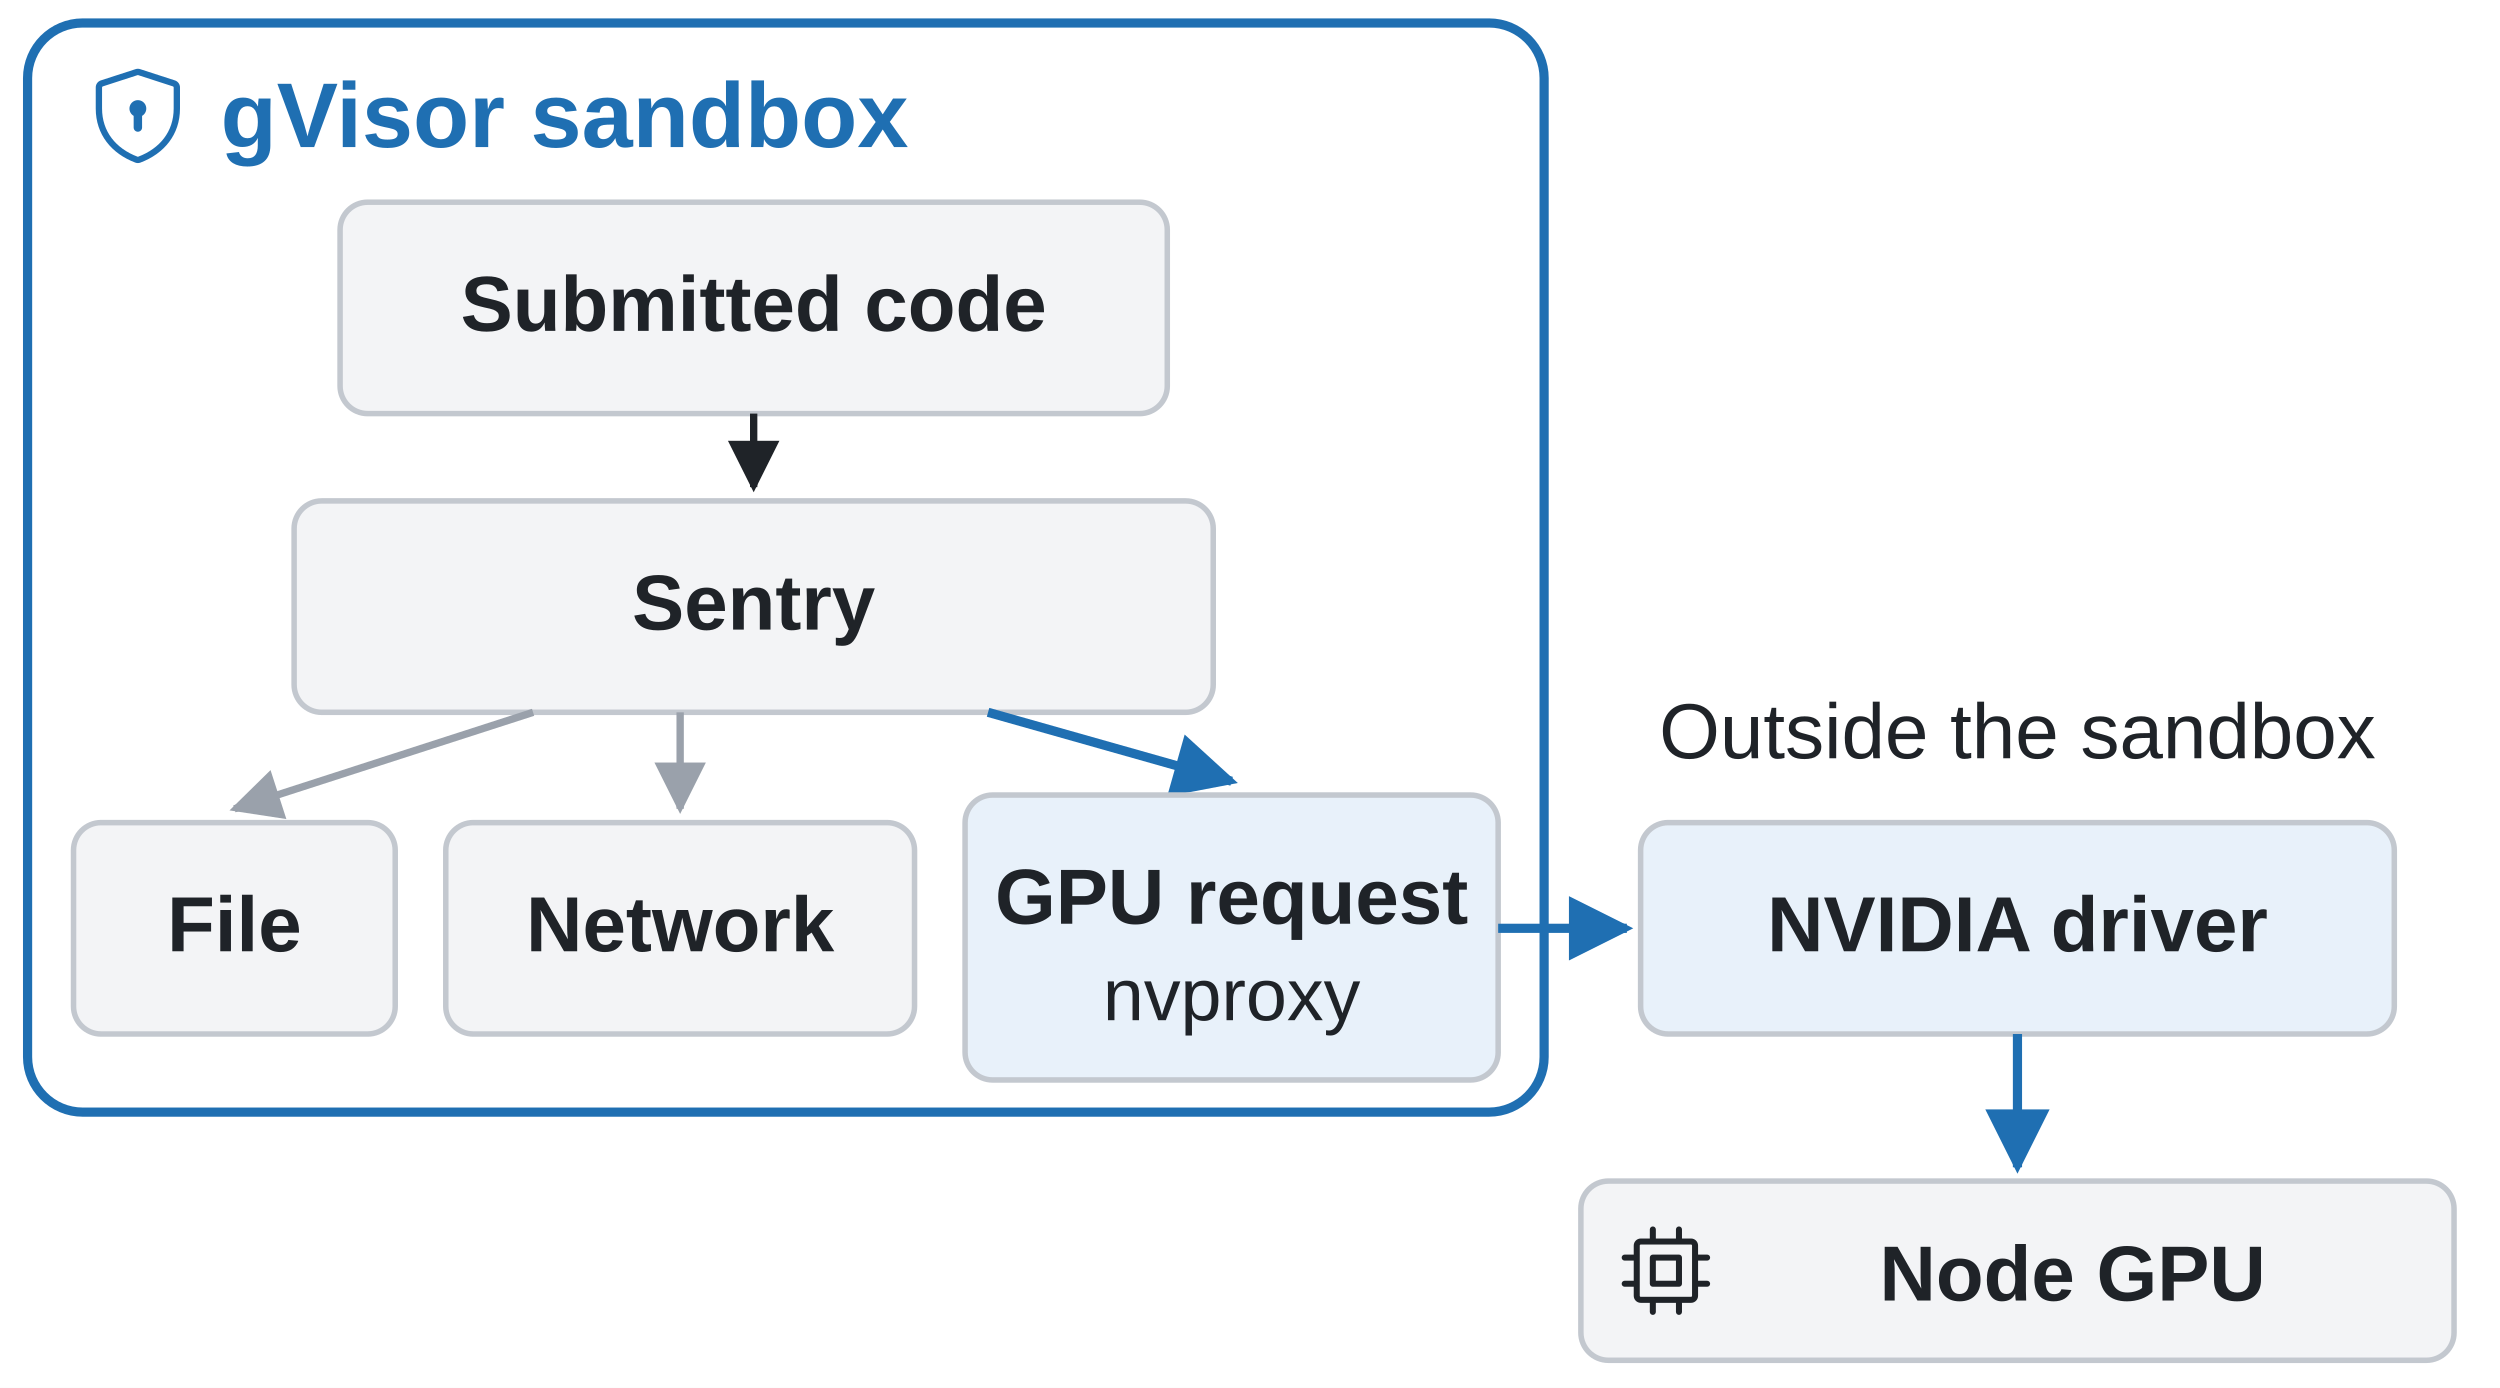
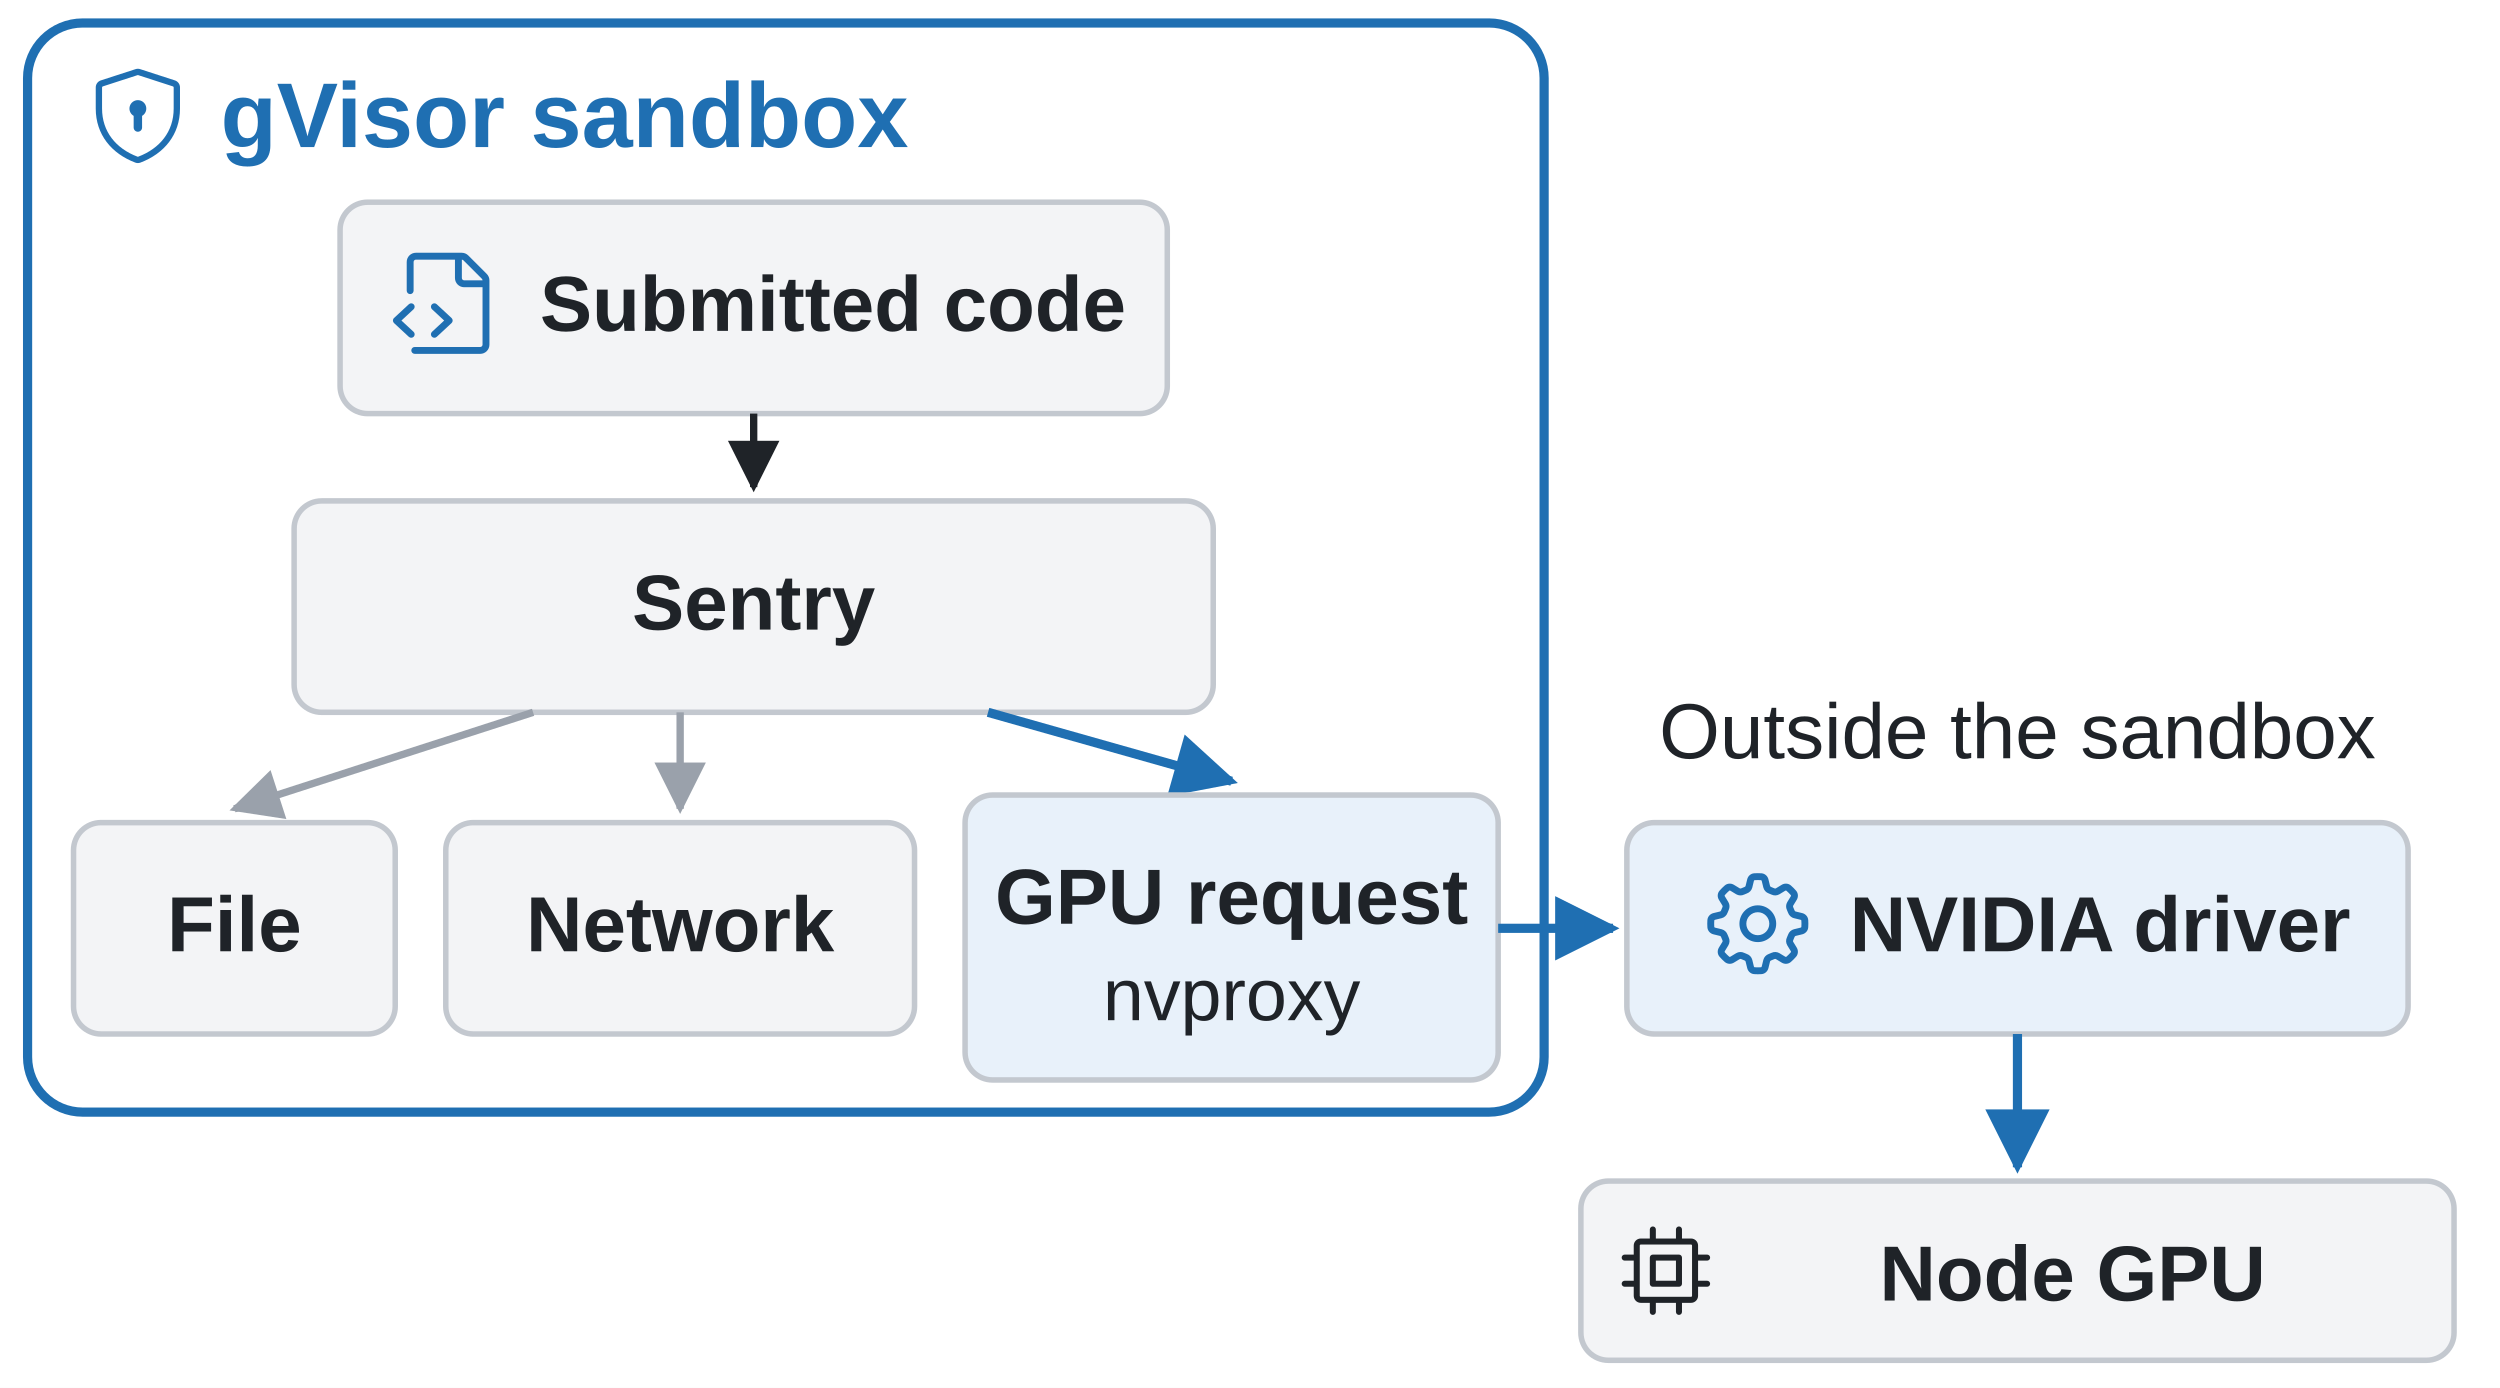
<svg xmlns="http://www.w3.org/2000/svg" width="544px" height="302px" viewBox="0 0 544 302" font-family="Pretendard, 'Apple SD Gothic Neo', 'Noto Sans KR', 'Malgun Gothic', Arial, sans-serif">
  <defs>
    <marker id="head-ink" viewBox="0 0 10 10" refX="9" refY="5" markerWidth="7" markerHeight="7" orient="auto-start-reverse">
      <path d="M0,0 L10,5 L0,10 z" fill="#1F2328" />
    </marker>
    <marker id="head-red" viewBox="0 0 10 10" refX="9" refY="5" markerWidth="7" markerHeight="7" orient="auto-start-reverse">
      <path d="M0,0 L10,5 L0,10 z" fill="#C23B32" />
    </marker>
    <marker id="head-accent" viewBox="0 0 10 10" refX="9" refY="5" markerWidth="7" markerHeight="7" orient="auto-start-reverse">
      <path d="M0,0 L10,5 L0,10 z" fill="#1F6FB2" />
    </marker>
    <marker id="head-muted" viewBox="0 0 10 10" refX="9" refY="5" markerWidth="7" markerHeight="7" orient="auto-start-reverse">
      <path d="M0,0 L10,5 L0,10 z" fill="#9AA1AB" />
    </marker>
  </defs>
  <rect width="100%" height="100%" fill="#FFFFFF" />
  <rect x="6" y="5" width="330" height="237" rx="12" fill="#FFFFFF" stroke="#1F6FB2" stroke-width="2" />
  <g transform="translate(19,14) scale(0.9166667)" fill="#1F6FB2">
    <path d="M11.46 1.137a1.75 1.75 0 0 1 1.08 0l8.25 2.675A1.75 1.75 0 0 1 22 5.476V10.5c0 6.19-3.77 10.705-9.401 12.83a1.7 1.7 0 0 1-1.198 0C5.771 21.204 2 16.69 2 10.5V5.476c0-.76.49-1.43 1.21-1.664Zm.617 1.426a.25.25 0 0 0-.154 0L3.673 5.24a.25.25 0 0 0-.173.237V10.5c0 5.461 3.28 9.483 8.43 11.426a.2.2 0 0 0 .14 0c5.15-1.943 8.43-5.965 8.43-11.426V5.476a.25.25 0 0 0-.173-.237ZM13 12.232V15a1 1 0 0 1-2 0v-2.768a2 2 0 1 1 2 0" />
  </g>
  <text x="48" y="32" font-size="20" font-weight="600" fill="#1F6FB2" text-anchor="start">gVisor sandbox</text>
  <rect x="74" y="44" width="180" height="46" rx="6" fill="#F3F4F6" stroke="#C3C8CF" stroke-width="1.2" />
-   <text x="164.0" y="72" font-size="17" font-weight="600" fill="#1F2328" text-anchor="middle">Submitted code</text>
+   <g transform="translate(85.5,54) scale(1.0)" fill="#1F6FB2">
+     <path d="M3 3a2 2 0 0 1 2-2h9.982a2 2 0 0 1 1.414.586l4.018 4.018A2 2 0 0 1 21 7.018V21a2 2 0 0 1-2 2H4.75a.75.75 0 0 1 0-1.5H19a.5.5 0 0 0 .5-.5V8.5h-4a2 2 0 0 1-2-2v-4H5a.5.5 0 0 0-.5.5v6.25a.75.75 0 0 1-1.5 0Zm12-.5v4a.5.5 0 0 0 .5.5h4a.5.5 0 0 0-.146-.336l-4.018-4.018A.5.5 0 0 0 15 2.5" />
+     <path d="M4.53 12.24a.75.75 0 0 1-.039 1.06l-2.639 2.45 2.64 2.45a.75.75 0 1 1-1.022 1.1l-3.23-3a.75.75 0 0 1 0-1.1l3.23-3a.75.75 0 0 1 1.06.04m3.979 1.06a.75.75 0 1 1 1.02-1.1l3.231 3a.75.75 0 0 1 0 1.1l-3.23 3a.75.75 0 1 1-1.021-1.1l2.639-2.45-2.64-2.45Z" />
+   </g>
+   <text x="117.5" y="72" font-size="17" font-weight="600" fill="#1F2328" text-anchor="start">Submitted code</text>
  <path d="M164,90 L164,106" fill="none" stroke="#1F2328" stroke-width="1.6" marker-end="url(#head-ink)" />
  <rect x="64" y="109" width="200" height="46" rx="6" fill="#F3F4F6" stroke="#C3C8CF" stroke-width="1.2" />
  <text x="164.0" y="137" font-size="17" font-weight="600" fill="#1F2328" text-anchor="middle">Sentry</text>
  <path d="M116,155 L51.0,176" fill="none" stroke="#9AA1AB" stroke-width="1.6" marker-end="url(#head-muted)" />
  <rect x="16" y="179" width="70" height="46" rx="6" fill="#F3F4F6" stroke="#C3C8CF" stroke-width="1.2" />
  <text x="51.0" y="207" font-size="17" font-weight="600" fill="#1F2328" text-anchor="middle">File</text>
  <path d="M148,155 L148.0,176" fill="none" stroke="#9AA1AB" stroke-width="1.6" marker-end="url(#head-muted)" />
  <rect x="97" y="179" width="102" height="46" rx="6" fill="#F3F4F6" stroke="#C3C8CF" stroke-width="1.2" />
  <text x="148.0" y="207" font-size="17" font-weight="600" fill="#1F2328" text-anchor="middle">Network</text>
  <path d="M215,155 L268,170" fill="none" stroke="#1F6FB2" stroke-width="2" marker-end="url(#head-accent)" />
  <rect x="210" y="173" width="116" height="62" rx="6" fill="#E8F1FA" stroke="#C3C8CF" stroke-width="1.2" />
  <text x="268.0" y="201" font-size="17" font-weight="600" fill="#1F2328" text-anchor="middle">GPU request</text>
  <text x="268.0" y="222" font-size="16" fill="#1F2328" text-anchor="middle">nvproxy</text>
  <text x="439" y="165" font-size="17" fill="#1F2328" text-anchor="middle">Outside the sandbox</text>
-   <path d="M326,202 L354,202" fill="none" stroke="#1F6FB2" stroke-width="2" marker-end="url(#head-accent)" />
-   <rect x="357" y="179" width="164" height="46" rx="6" fill="#E8F1FA" stroke="#C3C8CF" stroke-width="1.2" />
-   <text x="439.0" y="207" font-size="17" font-weight="600" fill="#1F2328" text-anchor="middle">NVIDIA driver</text>
+   <path d="M326,202 L351,202" fill="none" stroke="#1F6FB2" stroke-width="2" marker-end="url(#head-accent)" />
+   <rect x="354" y="179" width="170" height="46" rx="6" fill="#E8F1FA" stroke="#C3C8CF" stroke-width="1.2" />
+   <g transform="translate(370.5,189) scale(1.0)" fill="#1F6FB2">
+     <path d="M16 12a4 4 0 1 1-8 0 4 4 0 0 1 8 0m-1.5 0a2.5 2.5 0 1 0-5 0 2.5 2.5 0 0 0 5 0" />
+     <path d="M12 1q.4 0 .797.028c.763.055 1.345.617 1.512 1.304l.352 1.45c.019.078.09.171.225.221q.37.134.728.302c.13.061.246.044.315.002l1.275-.776c.603-.368 1.411-.353 1.99.147q.604.524 1.128 1.129c.501.578.515 1.386.147 1.99l-.776 1.274c-.042.069-.058.185.002.315q.168.357.303.728c.048.135.142.205.22.225l1.45.352c.687.167 1.249.749 1.303 1.512q.057.797 0 1.594c-.054.763-.616 1.345-1.303 1.512l-1.45.352c-.078.019-.171.09-.221.225q-.134.372-.302.728c-.061.13-.044.246-.002.315l.776 1.275c.368.603.353 1.411-.147 1.99q-.524.605-1.129 1.128c-.578.501-1.386.515-1.99.147l-1.274-.776c-.069-.042-.185-.058-.314.002a9 9 0 0 1-.729.303c-.135.048-.205.142-.225.22l-.352 1.45c-.167.687-.749 1.249-1.512 1.303q-.797.057-1.594 0c-.763-.054-1.345-.616-1.512-1.303l-.352-1.45c-.019-.078-.09-.171-.225-.221a8 8 0 0 1-.728-.302c-.13-.061-.246-.044-.315-.002l-1.275.776c-.603.368-1.411.353-1.99-.147q-.605-.524-1.128-1.129c-.501-.578-.515-1.386-.147-1.99l.776-1.274c.042-.069.058-.185-.002-.314a9 9 0 0 1-.303-.729c-.048-.135-.142-.205-.22-.225l-1.45-.352c-.687-.167-1.249-.749-1.304-1.512a11 11 0 0 1 0-1.594c.055-.763.617-1.345 1.304-1.512l1.45-.352c.078-.019.171-.09.221-.225q.134-.372.302-.728c.061-.13.044-.246.002-.315l-.776-1.275c-.368-.603-.353-1.411.147-1.99q.524-.605 1.129-1.128c.578-.501 1.386-.515 1.99-.147l1.274.776c.069.042.185.058.315-.002q.357-.168.728-.303c.135-.048.205-.142.225-.22l.352-1.45c.167-.687.749-1.249 1.512-1.304Q11.598 1 12 1m-.69 1.525c-.055.004-.135.05-.161.161l-.353 1.45a1.83 1.83 0 0 1-1.172 1.277 7 7 0 0 0-.6.249 1.83 1.83 0 0 1-1.734-.074l-1.274-.776c-.098-.06-.186-.036-.228 0a10 10 0 0 0-.976.976c-.036.042-.06.131 0 .228l.776 1.274c.314.529.342 1.18.074 1.734a7 7 0 0 0-.249.6 1.83 1.83 0 0 1-1.278 1.173l-1.45.351c-.11.027-.156.107-.16.162a10 10 0 0 0 0 1.38c.004.055.05.135.161.161l1.45.353a1.83 1.83 0 0 1 1.277 1.172q.111.306.249.6c.268.553.24 1.204-.074 1.733l-.776 1.275c-.06.098-.036.186 0 .228q.453.523.976.976c.042.036.131.06.228 0l1.274-.776a1.83 1.83 0 0 1 1.734-.075q.294.14.6.25a1.83 1.83 0 0 1 1.173 1.278l.351 1.45c.027.11.107.156.162.16a10 10 0 0 0 1.38 0c.055-.004.135-.05.161-.161l.353-1.45a1.83 1.83 0 0 1 1.172-1.278 7 7 0 0 0 .6-.248 1.83 1.83 0 0 1 1.733.074l1.275.776c.098.06.186.036.228 0q.523-.453.976-.976c.036-.042.06-.131 0-.228l-.776-1.275a1.83 1.83 0 0 1-.075-1.733q.14-.294.25-.6a1.83 1.83 0 0 1 1.278-1.173l1.45-.351c.11-.027.156-.107.16-.162a10 10 0 0 0 0-1.38c-.004-.055-.05-.135-.161-.161l-1.45-.353c-.626-.152-1.08-.625-1.278-1.172a7 7 0 0 0-.248-.6 1.83 1.83 0 0 1 .074-1.734l.776-1.274c.06-.098.036-.186 0-.228a10 10 0 0 0-.976-.976c-.042-.036-.131-.06-.228 0l-1.275.776a1.83 1.83 0 0 1-1.733.074 7 7 0 0 0-.6-.249 1.84 1.84 0 0 1-1.173-1.278l-.351-1.45c-.027-.11-.107-.156-.162-.16a10 10 0 0 0-1.38 0" />
+   </g>
+   <text x="402.5" y="207" font-size="17" font-weight="600" fill="#1F2328" text-anchor="start">NVIDIA driver</text>
  <path d="M439,225 L439,254" fill="none" stroke="#1F6FB2" stroke-width="2" marker-end="url(#head-accent)" />
  <rect x="344" y="257" width="190" height="39" rx="6" fill="#F3F4F6" stroke="#C3C8CF" stroke-width="1.2" />
  <g transform="translate(352,266) scale(0.875)" fill="#1F2328">
    <path d="M8.75 8h6.5a.75.75 0 0 1 .75.75v6.5a.75.75 0 0 1-.75.75h-6.5a.75.75 0 0 1-.75-.75v-6.5A.75.75 0 0 1 8.75 8m.75 6.5h5v-5h-5Z" />
    <path d="M15.25 1a.75.75 0 0 1 .75.75V4h2.25c.966 0 1.75.784 1.75 1.75V8h2.25a.75.75 0 0 1 0 1.5H20v5h2.25a.75.75 0 0 1 0 1.5H20v2.25A1.75 1.75 0 0 1 18.25 20H16v2.25a.75.75 0 0 1-1.5 0V20h-5v2.25a.75.75 0 0 1-1.5 0V20H5.75A1.75 1.75 0 0 1 4 18.25V16H1.75a.75.75 0 0 1 0-1.5H4v-5H1.75a.75.75 0 0 1 0-1.5H4V5.75C4 4.784 4.784 4 5.75 4H8V1.75a.75.75 0 0 1 1.5 0V4h5V1.75a.75.75 0 0 1 .75-.75m3 17.5a.25.25 0 0 0 .25-.25V5.75a.25.25 0 0 0-.25-.25H5.75a.25.25 0 0 0-.25.25v12.5c0 .138.112.25.25.25Z" />
  </g>
  <text x="451" y="283" font-size="17" font-weight="600" fill="#1F2328" text-anchor="middle">Node GPU</text>
</svg>
